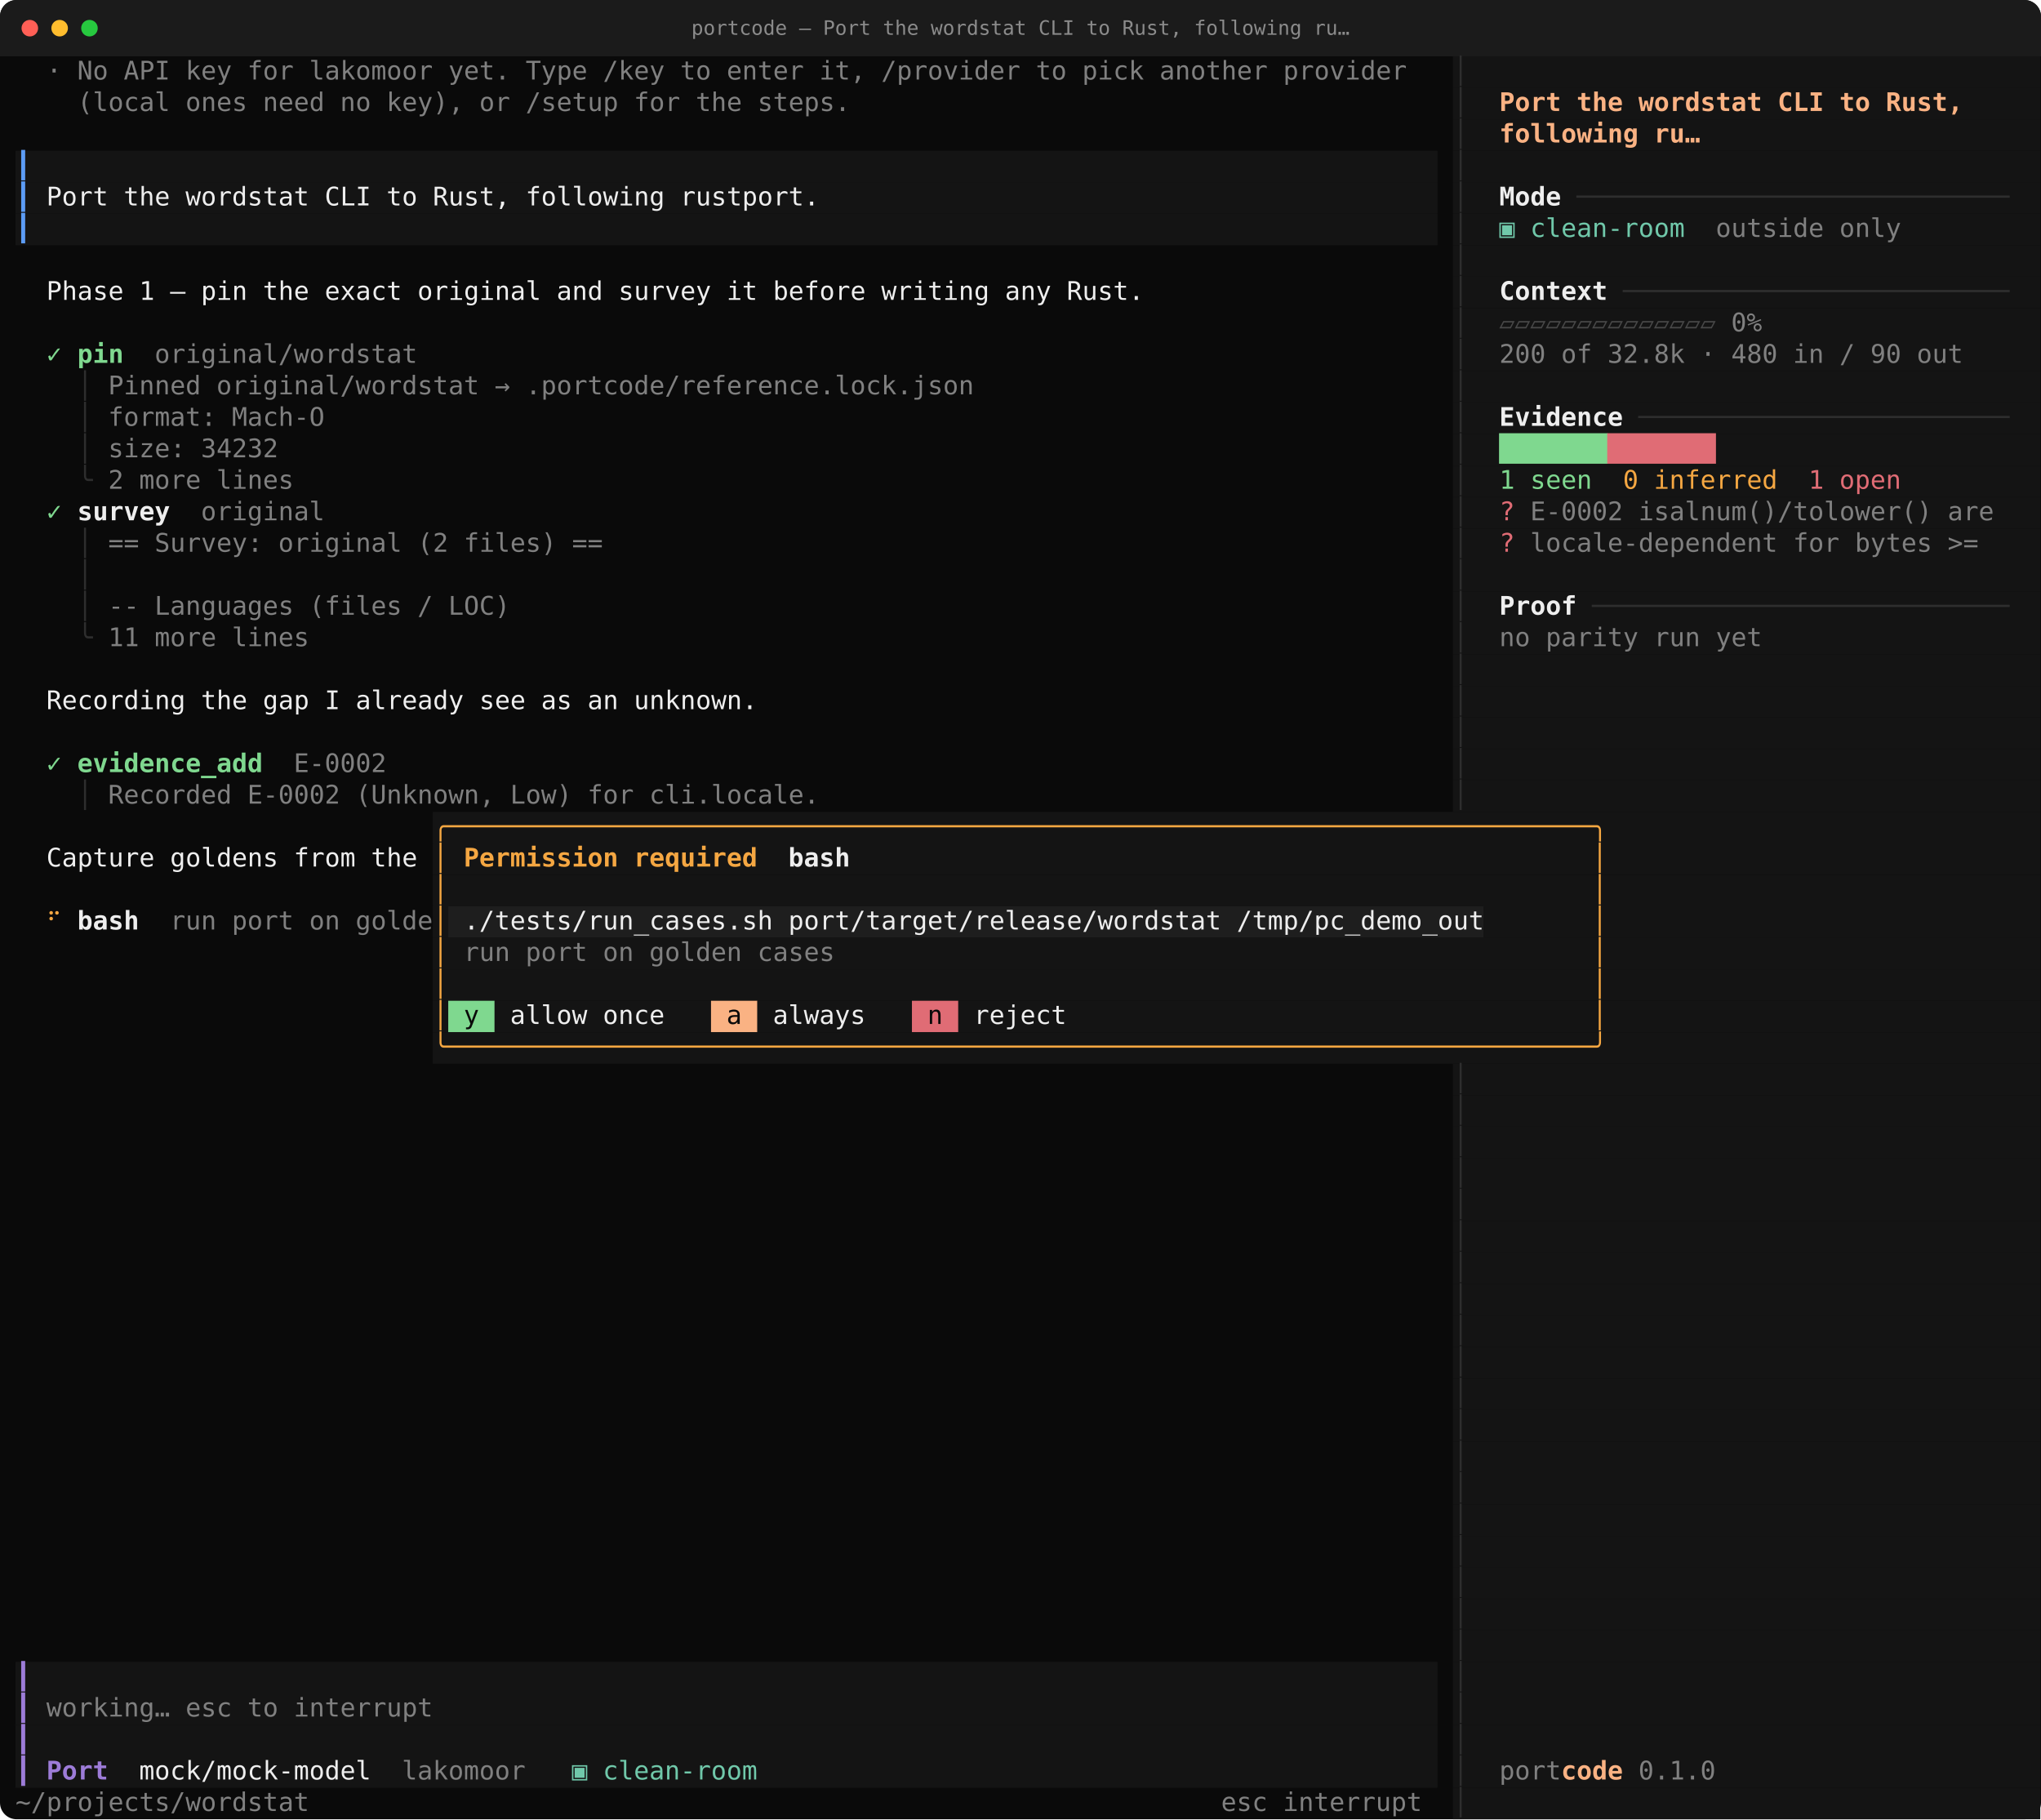
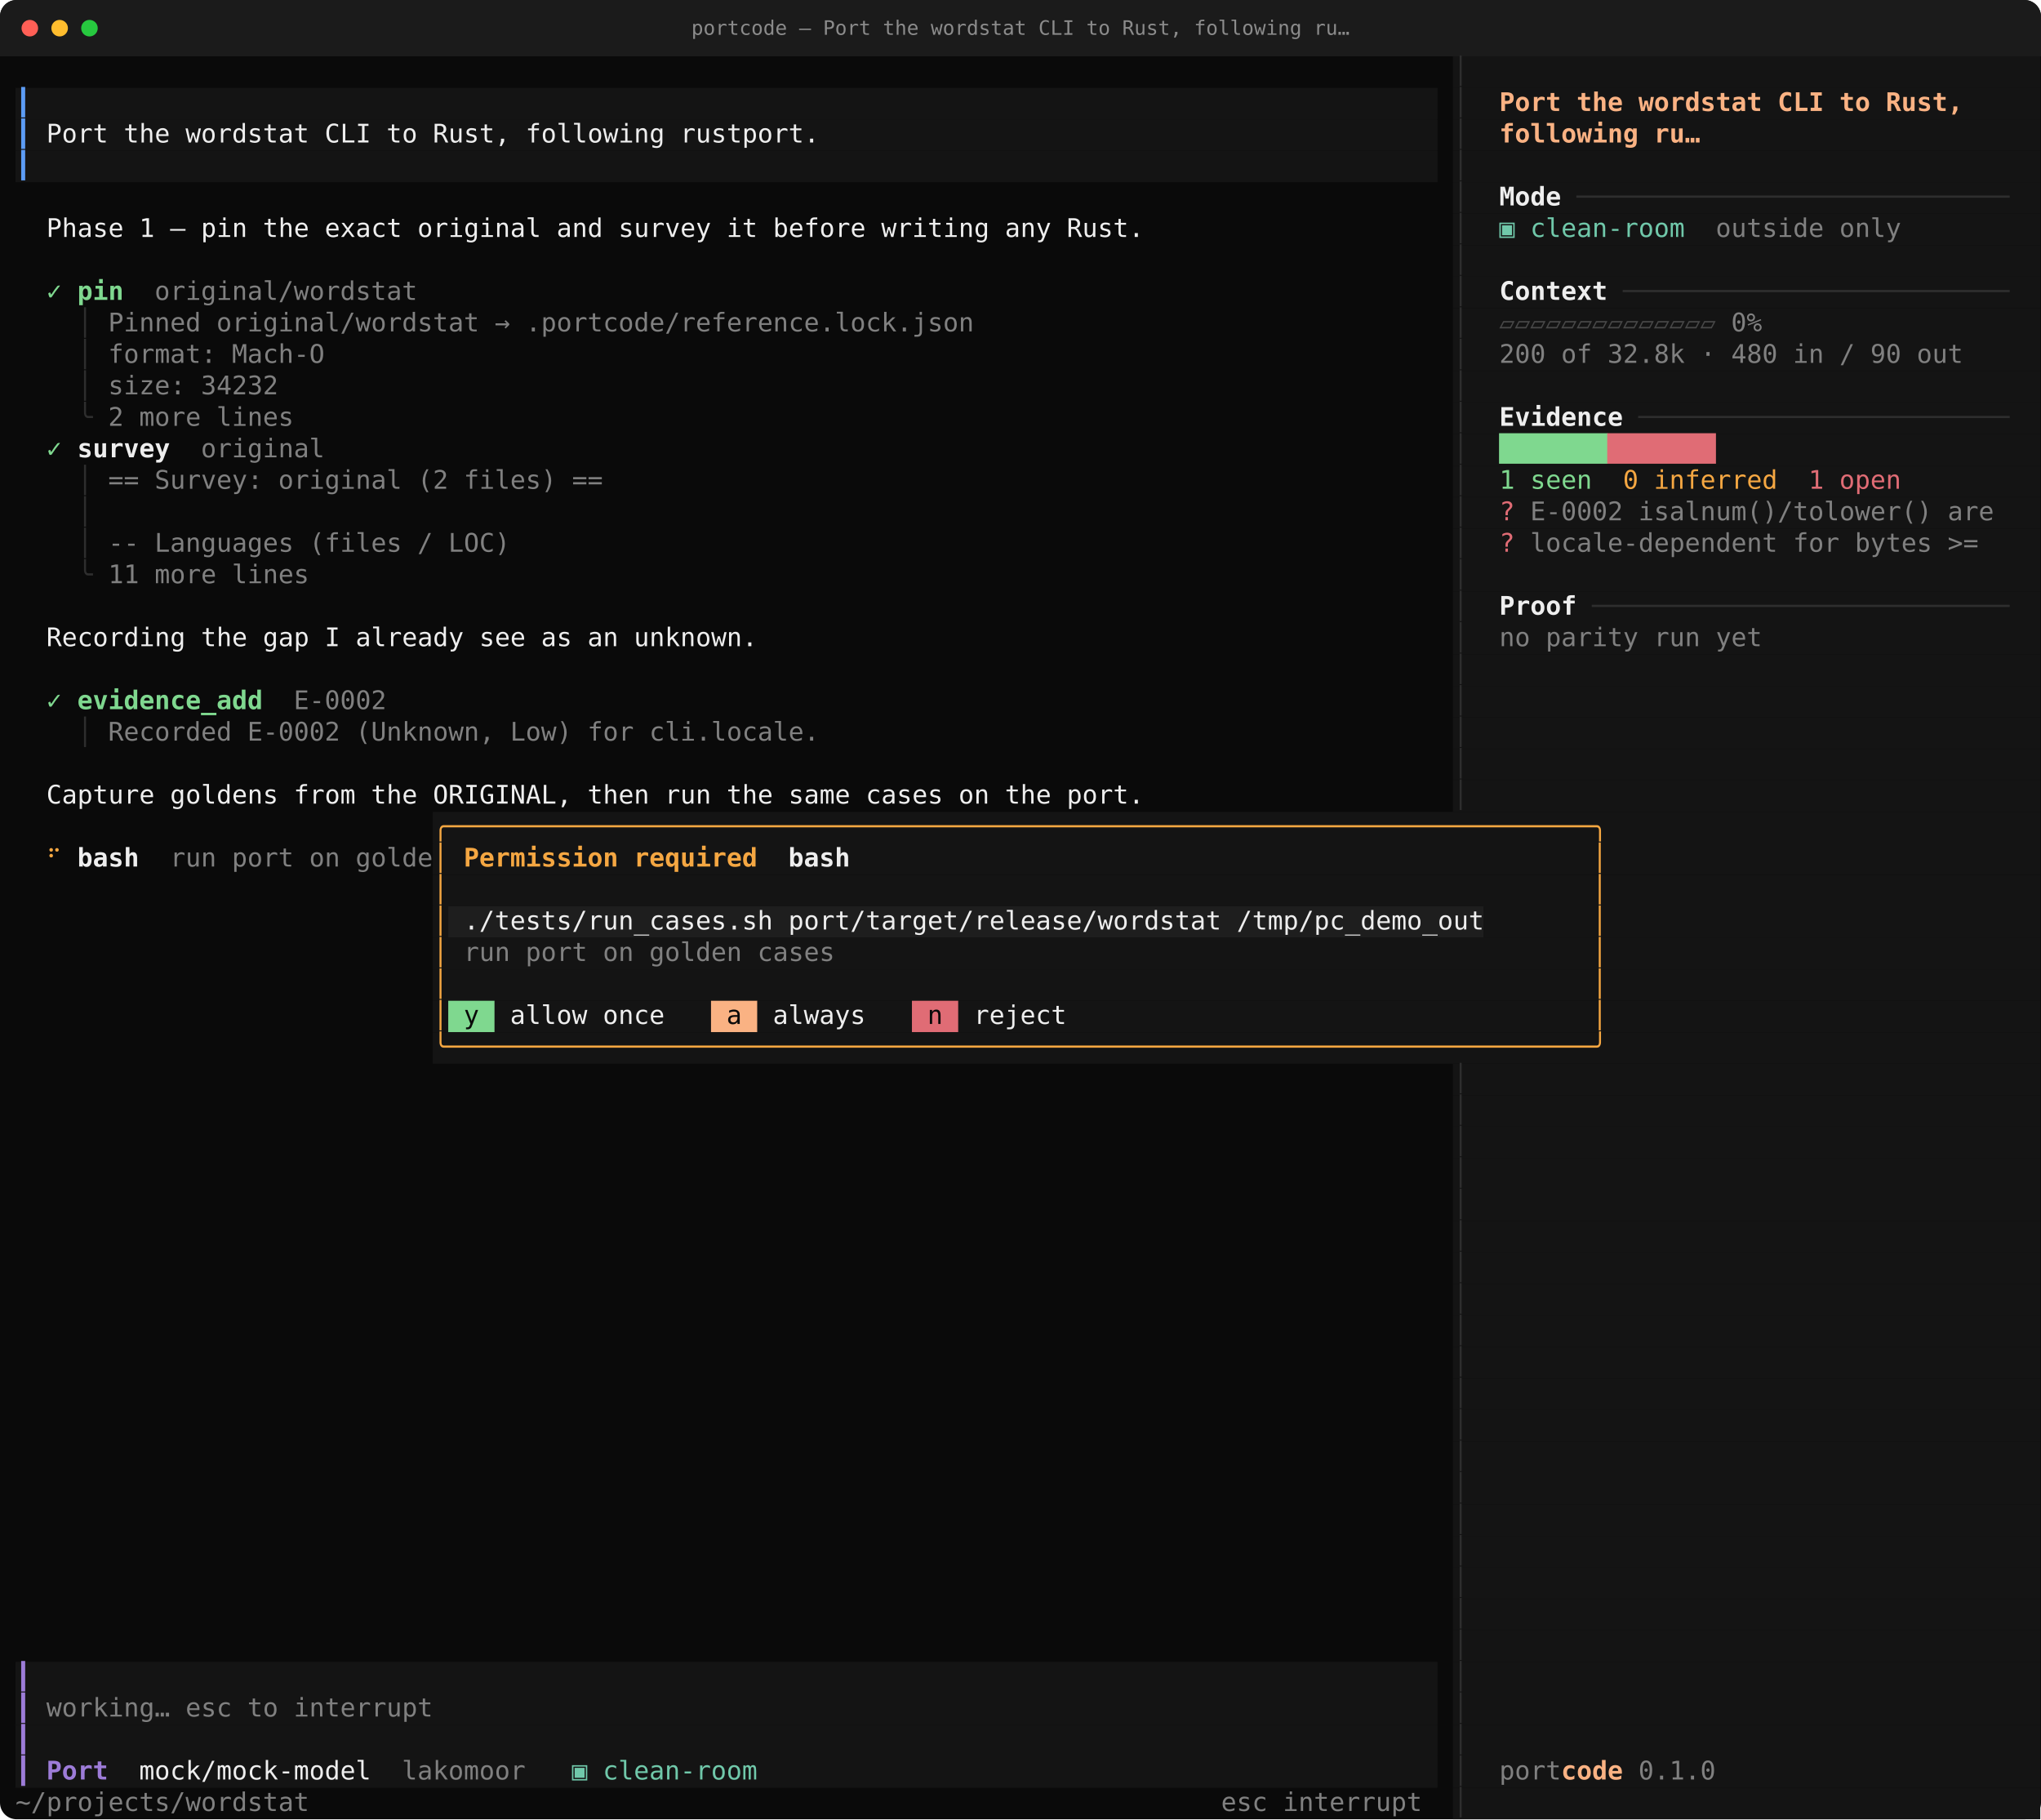
<svg xmlns="http://www.w3.org/2000/svg" width="1232" height="1098" viewBox="0 0 1232 1098" role="img" aria-label="portcode — Port the wordstat CLI to Rust, following ru…">
  <rect width="1232" height="1098" rx="10" fill="#0a0a0a" />
  <rect width="1232" height="34" rx="10" fill="#1b1b1b" />
  <rect y="24" width="1232" height="10" fill="#1b1b1b" />
  <circle cx="18" cy="17" r="5" fill="#ff5f56" />
  <circle cx="36" cy="17" r="5" fill="#ffbd2e" />
  <circle cx="54" cy="17" r="5" fill="#27c93f" />
  <text x="616" y="21" fill="#8b8b8b" font-family="ui-monospace,Menlo,monospace" font-size="12" text-anchor="middle">portcode — Port the wordstat CLI to Rust, following ru…</text>
  <rect x="877.02" y="34.00" width="354.54" height="19" fill="#141414" />
+   <rect x="9.33" y="53.00" width="858.36" height="19" fill="#141414" />
  <rect x="877.02" y="53.00" width="354.54" height="19" fill="#141414" />
+   <rect x="9.33" y="72.00" width="858.36" height="19" fill="#141414" />
  <rect x="877.02" y="72.00" width="354.54" height="19" fill="#141414" />
  <rect x="9.33" y="91.00" width="858.36" height="19" fill="#141414" />
  <rect x="877.02" y="91.00" width="354.54" height="19" fill="#141414" />
-   <rect x="9.33" y="110.00" width="858.36" height="19" fill="#141414" />
  <rect x="877.02" y="110.00" width="354.54" height="19" fill="#141414" />
-   <rect x="9.33" y="129.00" width="858.36" height="19" fill="#141414" />
  <rect x="877.02" y="129.00" width="354.54" height="19" fill="#141414" />
  <rect x="877.02" y="148.00" width="354.54" height="19" fill="#141414" />
  <rect x="877.02" y="167.00" width="354.54" height="19" fill="#141414" />
  <rect x="877.02" y="186.00" width="354.54" height="19" fill="#141414" />
  <rect x="877.02" y="205.00" width="354.54" height="19" fill="#141414" />
  <rect x="877.02" y="224.00" width="354.54" height="19" fill="#141414" />
  <rect x="877.02" y="243.00" width="354.54" height="19" fill="#141414" />
  <rect x="877.02" y="262.00" width="354.54" height="19" fill="#141414" />
  <rect x="877.02" y="281.00" width="354.54" height="19" fill="#141414" />
  <rect x="877.02" y="300.00" width="354.54" height="19" fill="#141414" />
  <rect x="877.02" y="319.00" width="354.54" height="19" fill="#141414" />
  <rect x="877.02" y="338.00" width="354.54" height="19" fill="#141414" />
  <rect x="877.02" y="357.00" width="354.54" height="19" fill="#141414" />
  <rect x="877.02" y="376.00" width="354.54" height="19" fill="#141414" />
  <rect x="877.02" y="395.00" width="354.54" height="19" fill="#141414" />
  <rect x="877.02" y="414.00" width="354.54" height="19" fill="#141414" />
  <rect x="877.02" y="433.00" width="354.54" height="19" fill="#141414" />
  <rect x="877.02" y="452.00" width="354.54" height="19" fill="#141414" />
  <rect x="877.02" y="471.00" width="354.54" height="19" fill="#141414" />
  <rect x="261.24" y="490.00" width="970.32" height="19" fill="#141414" />
  <rect x="261.24" y="509.00" width="970.32" height="19" fill="#141414" />
  <rect x="261.24" y="528.00" width="970.32" height="19" fill="#141414" />
  <rect x="261.24" y="547.00" width="9.33" height="19" fill="#141414" />
  <rect x="270.57" y="547.00" width="625.11" height="19" fill="#1e1e1e" />
  <rect x="895.68" y="547.00" width="335.88" height="19" fill="#141414" />
  <rect x="261.24" y="566.00" width="970.32" height="19" fill="#141414" />
  <rect x="261.24" y="585.00" width="970.32" height="19" fill="#141414" />
  <rect x="261.24" y="604.00" width="9.33" height="19" fill="#141414" />
  <rect x="270.57" y="604.00" width="27.99" height="19" fill="#7fd88f" />
  <rect x="298.56" y="604.00" width="130.62" height="19" fill="#141414" />
  <rect x="429.18" y="604.00" width="27.99" height="19" fill="#fab283" />
  <rect x="457.17" y="604.00" width="93.30" height="19" fill="#141414" />
  <rect x="550.47" y="604.00" width="27.99" height="19" fill="#e06c75" />
  <rect x="578.46" y="604.00" width="653.10" height="19" fill="#141414" />
  <rect x="261.24" y="623.00" width="970.32" height="19" fill="#141414" />
  <rect x="877.02" y="642.00" width="354.54" height="19" fill="#141414" />
  <rect x="877.02" y="661.00" width="354.54" height="19" fill="#141414" />
  <rect x="877.02" y="680.00" width="354.54" height="19" fill="#141414" />
  <rect x="877.02" y="699.00" width="354.54" height="19" fill="#141414" />
  <rect x="877.02" y="718.00" width="354.54" height="19" fill="#141414" />
  <rect x="877.02" y="737.00" width="354.54" height="19" fill="#141414" />
  <rect x="877.02" y="756.00" width="354.54" height="19" fill="#141414" />
  <rect x="877.02" y="775.00" width="354.54" height="19" fill="#141414" />
  <rect x="877.02" y="794.00" width="354.54" height="19" fill="#141414" />
  <rect x="877.02" y="813.00" width="354.54" height="19" fill="#141414" />
  <rect x="877.02" y="832.00" width="354.54" height="19" fill="#141414" />
  <rect x="877.02" y="851.00" width="354.54" height="19" fill="#141414" />
  <rect x="877.02" y="870.00" width="354.54" height="19" fill="#141414" />
  <rect x="877.02" y="889.00" width="354.54" height="19" fill="#141414" />
  <rect x="877.02" y="908.00" width="354.54" height="19" fill="#141414" />
  <rect x="877.02" y="927.00" width="354.54" height="19" fill="#141414" />
  <rect x="877.02" y="946.00" width="354.54" height="19" fill="#141414" />
  <rect x="877.02" y="965.00" width="354.54" height="19" fill="#141414" />
  <rect x="877.02" y="984.00" width="354.54" height="19" fill="#141414" />
  <rect x="9.33" y="1003.00" width="858.36" height="19" fill="#141414" />
  <rect x="877.02" y="1003.00" width="354.54" height="19" fill="#141414" />
  <rect x="9.33" y="1022.00" width="858.36" height="19" fill="#141414" />
  <rect x="877.02" y="1022.00" width="354.54" height="19" fill="#141414" />
  <rect x="9.33" y="1041.00" width="858.36" height="19" fill="#141414" />
  <rect x="877.02" y="1041.00" width="354.54" height="19" fill="#141414" />
  <rect x="9.33" y="1060.00" width="858.36" height="19" fill="#141414" />
  <rect x="877.02" y="1060.00" width="354.54" height="19" fill="#141414" />
  <rect x="877.02" y="1079.00" width="354.54" height="19" fill="#141414" />
  <g font-family="ui-monospace,SFMono-Regular,Menlo,Consolas,'DejaVu Sans Mono',monospace" font-size="15.5" xml:space="preserve">
-     <text x="27.99" y="48.00" fill="#808080" textLength="821.04" lengthAdjust="spacingAndGlyphs">· No API key for lakomoor yet. Type /key to enter it, /provider to pick another provider</text>
    <text x="877.02" y="48.00" fill="#2e2e2e" textLength="9.33" lengthAdjust="spacingAndGlyphs">│</text>
-     <text x="46.65" y="67.00" fill="#808080" textLength="466.50" lengthAdjust="spacingAndGlyphs">(local ones need no key), or /setup for the steps.</text>
+     <text x="9.33" y="67.00" fill="#5c9cf5" textLength="9.33" lengthAdjust="spacingAndGlyphs">┃</text>
    <text x="877.02" y="67.00" fill="#2e2e2e" textLength="9.33" lengthAdjust="spacingAndGlyphs">│</text>
    <text x="905.01" y="67.00" fill="#fab283" textLength="279.90" lengthAdjust="spacingAndGlyphs" font-weight="700">Port the wordstat CLI to Rust,</text>
+     <text x="9.33" y="86.00" fill="#5c9cf5" textLength="18.66" lengthAdjust="spacingAndGlyphs">┃ </text>
+     <text x="27.99" y="86.00" fill="#eeeeee" textLength="849.03" lengthAdjust="spacingAndGlyphs">Port the wordstat CLI to Rust, following rustport.                                         </text>
    <text x="877.02" y="86.00" fill="#2e2e2e" textLength="9.33" lengthAdjust="spacingAndGlyphs">│</text>
    <text x="905.01" y="86.00" fill="#fab283" textLength="121.29" lengthAdjust="spacingAndGlyphs" font-weight="700">following ru…</text>
    <text x="9.33" y="105.00" fill="#5c9cf5" textLength="9.33" lengthAdjust="spacingAndGlyphs">┃</text>
    <text x="877.02" y="105.00" fill="#2e2e2e" textLength="9.33" lengthAdjust="spacingAndGlyphs">│</text>
-     <text x="9.33" y="124.00" fill="#5c9cf5" textLength="18.66" lengthAdjust="spacingAndGlyphs">┃ </text>
-     <text x="27.99" y="124.00" fill="#eeeeee" textLength="849.03" lengthAdjust="spacingAndGlyphs">Port the wordstat CLI to Rust, following rustport.                                         </text>
    <text x="877.02" y="124.00" fill="#2e2e2e" textLength="9.33" lengthAdjust="spacingAndGlyphs">│</text>
    <text x="905.01" y="124.00" fill="#eeeeee" textLength="37.32" lengthAdjust="spacingAndGlyphs" font-weight="700">Mode</text>
    <text x="942.33" y="124.00" fill="#2e2e2e" textLength="270.57" lengthAdjust="spacingAndGlyphs"> ────────────────────────────</text>
-     <text x="9.33" y="143.00" fill="#5c9cf5" textLength="9.33" lengthAdjust="spacingAndGlyphs">┃</text>
+     <text x="0.00" y="143.00" fill="#eeeeee" textLength="877.02" lengthAdjust="spacingAndGlyphs">   Phase 1 — pin the exact original and survey it before writing any Rust.                    </text>
    <text x="877.02" y="143.00" fill="#2e2e2e" textLength="9.33" lengthAdjust="spacingAndGlyphs">│</text>
    <text x="905.01" y="143.00" fill="#70c8aa" textLength="111.96" lengthAdjust="spacingAndGlyphs">▣ clean-room</text>
    <text x="1016.97" y="143.00" fill="#808080" textLength="130.62" lengthAdjust="spacingAndGlyphs">  outside only</text>
    <text x="877.02" y="162.00" fill="#2e2e2e" textLength="9.33" lengthAdjust="spacingAndGlyphs">│</text>
-     <text x="0.00" y="181.00" fill="#eeeeee" textLength="877.02" lengthAdjust="spacingAndGlyphs">   Phase 1 — pin the exact original and survey it before writing any Rust.                    </text>
+     <text x="27.99" y="181.00" fill="#7fd88f" textLength="18.66" lengthAdjust="spacingAndGlyphs">✓ </text>
+     <text x="46.65" y="181.00" fill="#7fd88f" textLength="27.99" lengthAdjust="spacingAndGlyphs" font-weight="700">pin</text>
+     <text x="74.64" y="181.00" fill="#808080" textLength="177.27" lengthAdjust="spacingAndGlyphs">  original/wordstat</text>
    <text x="877.02" y="181.00" fill="#2e2e2e" textLength="9.33" lengthAdjust="spacingAndGlyphs">│</text>
    <text x="905.01" y="181.00" fill="#eeeeee" textLength="65.31" lengthAdjust="spacingAndGlyphs" font-weight="700">Context</text>
    <text x="970.32" y="181.00" fill="#2e2e2e" textLength="242.58" lengthAdjust="spacingAndGlyphs"> ─────────────────────────</text>
+     <text x="46.65" y="200.00" fill="#2e2e2e" textLength="18.66" lengthAdjust="spacingAndGlyphs">│ </text>
+     <text x="65.31" y="200.00" fill="#808080" textLength="522.48" lengthAdjust="spacingAndGlyphs">Pinned original/wordstat → .portcode/reference.lock.json</text>
    <text x="877.02" y="200.00" fill="#2e2e2e" textLength="9.33" lengthAdjust="spacingAndGlyphs">│</text>
    <text x="905.01" y="200.00" fill="#484848" textLength="130.62" lengthAdjust="spacingAndGlyphs">▱▱▱▱▱▱▱▱▱▱▱▱▱▱</text>
    <text x="1035.63" y="200.00" fill="#808080" textLength="27.99" lengthAdjust="spacingAndGlyphs"> 0%</text>
-     <text x="27.99" y="219.00" fill="#7fd88f" textLength="18.66" lengthAdjust="spacingAndGlyphs">✓ </text>
-     <text x="46.65" y="219.00" fill="#7fd88f" textLength="27.99" lengthAdjust="spacingAndGlyphs" font-weight="700">pin</text>
-     <text x="74.64" y="219.00" fill="#808080" textLength="177.27" lengthAdjust="spacingAndGlyphs">  original/wordstat</text>
+     <text x="46.65" y="219.00" fill="#2e2e2e" textLength="18.66" lengthAdjust="spacingAndGlyphs">│ </text>
+     <text x="65.31" y="219.00" fill="#808080" textLength="130.62" lengthAdjust="spacingAndGlyphs">format: Mach-O</text>
    <text x="877.02" y="219.00" fill="#2e2e2e" textLength="9.33" lengthAdjust="spacingAndGlyphs">│</text>
    <text x="905.01" y="219.00" fill="#808080" textLength="279.90" lengthAdjust="spacingAndGlyphs">200 of 32.8k · 480 in / 90 out</text>
    <text x="46.65" y="238.00" fill="#2e2e2e" textLength="18.66" lengthAdjust="spacingAndGlyphs">│ </text>
-     <text x="65.31" y="238.00" fill="#808080" textLength="522.48" lengthAdjust="spacingAndGlyphs">Pinned original/wordstat → .portcode/reference.lock.json</text>
+     <text x="65.31" y="238.00" fill="#808080" textLength="102.63" lengthAdjust="spacingAndGlyphs">size: 34232</text>
    <text x="877.02" y="238.00" fill="#2e2e2e" textLength="9.33" lengthAdjust="spacingAndGlyphs">│</text>
-     <text x="46.65" y="257.00" fill="#2e2e2e" textLength="18.66" lengthAdjust="spacingAndGlyphs">│ </text>
-     <text x="65.31" y="257.00" fill="#808080" textLength="130.62" lengthAdjust="spacingAndGlyphs">format: Mach-O</text>
+     <text x="46.65" y="257.00" fill="#2e2e2e" textLength="18.66" lengthAdjust="spacingAndGlyphs">╰ </text>
+     <text x="65.31" y="257.00" fill="#808080" textLength="111.96" lengthAdjust="spacingAndGlyphs">2 more lines</text>
    <text x="877.02" y="257.00" fill="#2e2e2e" textLength="9.33" lengthAdjust="spacingAndGlyphs">│</text>
    <text x="905.01" y="257.00" fill="#eeeeee" textLength="74.64" lengthAdjust="spacingAndGlyphs" font-weight="700">Evidence</text>
    <text x="979.65" y="257.00" fill="#2e2e2e" textLength="233.25" lengthAdjust="spacingAndGlyphs"> ────────────────────────</text>
-     <text x="46.65" y="276.00" fill="#2e2e2e" textLength="18.66" lengthAdjust="spacingAndGlyphs">│ </text>
-     <text x="65.31" y="276.00" fill="#808080" textLength="102.63" lengthAdjust="spacingAndGlyphs">size: 34232</text>
+     <text x="27.99" y="276.00" fill="#7fd88f" textLength="18.66" lengthAdjust="spacingAndGlyphs">✓ </text>
+     <text x="46.65" y="276.00" fill="#eeeeee" textLength="55.98" lengthAdjust="spacingAndGlyphs" font-weight="700">survey</text>
+     <text x="102.63" y="276.00" fill="#808080" textLength="93.30" lengthAdjust="spacingAndGlyphs">  original</text>
    <text x="877.02" y="276.00" fill="#2e2e2e" textLength="9.33" lengthAdjust="spacingAndGlyphs">│</text>
    <text x="905.01" y="276.00" fill="#7fd88f" textLength="65.31" lengthAdjust="spacingAndGlyphs">███████</text>
    <text x="970.32" y="276.00" fill="#e06c75" textLength="65.31" lengthAdjust="spacingAndGlyphs">███████</text>
-     <text x="46.65" y="295.00" fill="#2e2e2e" textLength="18.66" lengthAdjust="spacingAndGlyphs">╰ </text>
-     <text x="65.31" y="295.00" fill="#808080" textLength="111.96" lengthAdjust="spacingAndGlyphs">2 more lines</text>
+     <text x="46.65" y="295.00" fill="#2e2e2e" textLength="18.66" lengthAdjust="spacingAndGlyphs">│ </text>
+     <text x="65.31" y="295.00" fill="#808080" textLength="298.56" lengthAdjust="spacingAndGlyphs">== Survey: original (2 files) ==</text>
    <text x="877.02" y="295.00" fill="#2e2e2e" textLength="9.33" lengthAdjust="spacingAndGlyphs">│</text>
    <text x="905.01" y="295.00" fill="#7fd88f" textLength="74.64" lengthAdjust="spacingAndGlyphs">1 seen  </text>
    <text x="979.65" y="295.00" fill="#f5a742" textLength="111.96" lengthAdjust="spacingAndGlyphs">0 inferred  </text>
    <text x="1091.61" y="295.00" fill="#e06c75" textLength="55.98" lengthAdjust="spacingAndGlyphs">1 open</text>
-     <text x="27.99" y="314.00" fill="#7fd88f" textLength="18.66" lengthAdjust="spacingAndGlyphs">✓ </text>
-     <text x="46.65" y="314.00" fill="#eeeeee" textLength="55.98" lengthAdjust="spacingAndGlyphs" font-weight="700">survey</text>
-     <text x="102.63" y="314.00" fill="#808080" textLength="93.30" lengthAdjust="spacingAndGlyphs">  original</text>
+     <text x="46.65" y="314.00" fill="#2e2e2e" textLength="18.66" lengthAdjust="spacingAndGlyphs">│ </text>
    <text x="877.02" y="314.00" fill="#2e2e2e" textLength="9.33" lengthAdjust="spacingAndGlyphs">│</text>
    <text x="905.01" y="314.00" fill="#e06c75" textLength="18.66" lengthAdjust="spacingAndGlyphs">? </text>
    <text x="923.67" y="314.00" fill="#808080" textLength="279.90" lengthAdjust="spacingAndGlyphs">E-0002 isalnum()/tolower() are</text>
    <text x="46.65" y="333.00" fill="#2e2e2e" textLength="18.66" lengthAdjust="spacingAndGlyphs">│ </text>
-     <text x="65.31" y="333.00" fill="#808080" textLength="298.56" lengthAdjust="spacingAndGlyphs">== Survey: original (2 files) ==</text>
+     <text x="65.31" y="333.00" fill="#808080" textLength="242.58" lengthAdjust="spacingAndGlyphs">-- Languages (files / LOC)</text>
    <text x="877.02" y="333.00" fill="#2e2e2e" textLength="9.33" lengthAdjust="spacingAndGlyphs">│</text>
    <text x="905.01" y="333.00" fill="#e06c75" textLength="18.66" lengthAdjust="spacingAndGlyphs">? </text>
    <text x="923.67" y="333.00" fill="#808080" textLength="270.57" lengthAdjust="spacingAndGlyphs">locale-dependent for bytes &gt;=</text>
-     <text x="46.65" y="352.00" fill="#2e2e2e" textLength="18.66" lengthAdjust="spacingAndGlyphs">│ </text>
+     <text x="46.65" y="352.00" fill="#2e2e2e" textLength="18.66" lengthAdjust="spacingAndGlyphs">╰ </text>
+     <text x="65.31" y="352.00" fill="#808080" textLength="121.29" lengthAdjust="spacingAndGlyphs">11 more lines</text>
    <text x="877.02" y="352.00" fill="#2e2e2e" textLength="9.33" lengthAdjust="spacingAndGlyphs">│</text>
-     <text x="46.65" y="371.00" fill="#2e2e2e" textLength="18.66" lengthAdjust="spacingAndGlyphs">│ </text>
-     <text x="65.31" y="371.00" fill="#808080" textLength="242.58" lengthAdjust="spacingAndGlyphs">-- Languages (files / LOC)</text>
    <text x="877.02" y="371.00" fill="#2e2e2e" textLength="9.33" lengthAdjust="spacingAndGlyphs">│</text>
    <text x="905.01" y="371.00" fill="#eeeeee" textLength="46.65" lengthAdjust="spacingAndGlyphs" font-weight="700">Proof</text>
    <text x="951.66" y="371.00" fill="#2e2e2e" textLength="261.24" lengthAdjust="spacingAndGlyphs"> ───────────────────────────</text>
-     <text x="46.65" y="390.00" fill="#2e2e2e" textLength="18.66" lengthAdjust="spacingAndGlyphs">╰ </text>
-     <text x="65.31" y="390.00" fill="#808080" textLength="121.29" lengthAdjust="spacingAndGlyphs">11 more lines</text>
+     <text x="0.00" y="390.00" fill="#eeeeee" textLength="877.02" lengthAdjust="spacingAndGlyphs">   Recording the gap I already see as an unknown.                                             </text>
    <text x="877.02" y="390.00" fill="#2e2e2e" textLength="9.33" lengthAdjust="spacingAndGlyphs">│</text>
    <text x="905.01" y="390.00" fill="#808080" textLength="158.61" lengthAdjust="spacingAndGlyphs">no parity run yet</text>
    <text x="877.02" y="409.00" fill="#2e2e2e" textLength="9.33" lengthAdjust="spacingAndGlyphs">│</text>
-     <text x="0.00" y="428.00" fill="#eeeeee" textLength="877.02" lengthAdjust="spacingAndGlyphs">   Recording the gap I already see as an unknown.                                             </text>
+     <text x="27.99" y="428.00" fill="#7fd88f" textLength="18.66" lengthAdjust="spacingAndGlyphs">✓ </text>
+     <text x="46.65" y="428.00" fill="#7fd88f" textLength="111.96" lengthAdjust="spacingAndGlyphs" font-weight="700">evidence_add</text>
+     <text x="158.61" y="428.00" fill="#808080" textLength="74.64" lengthAdjust="spacingAndGlyphs">  E-0002</text>
    <text x="877.02" y="428.00" fill="#2e2e2e" textLength="9.33" lengthAdjust="spacingAndGlyphs">│</text>
+     <text x="46.65" y="447.00" fill="#2e2e2e" textLength="18.66" lengthAdjust="spacingAndGlyphs">│ </text>
+     <text x="65.31" y="447.00" fill="#808080" textLength="429.18" lengthAdjust="spacingAndGlyphs">Recorded E-0002 (Unknown, Low) for cli.locale.</text>
    <text x="877.02" y="447.00" fill="#2e2e2e" textLength="9.33" lengthAdjust="spacingAndGlyphs">│</text>
-     <text x="27.99" y="466.00" fill="#7fd88f" textLength="18.66" lengthAdjust="spacingAndGlyphs">✓ </text>
-     <text x="46.65" y="466.00" fill="#7fd88f" textLength="111.96" lengthAdjust="spacingAndGlyphs" font-weight="700">evidence_add</text>
-     <text x="158.61" y="466.00" fill="#808080" textLength="74.64" lengthAdjust="spacingAndGlyphs">  E-0002</text>
    <text x="877.02" y="466.00" fill="#2e2e2e" textLength="9.33" lengthAdjust="spacingAndGlyphs">│</text>
-     <text x="46.65" y="485.00" fill="#2e2e2e" textLength="18.66" lengthAdjust="spacingAndGlyphs">│ </text>
-     <text x="65.31" y="485.00" fill="#808080" textLength="429.18" lengthAdjust="spacingAndGlyphs">Recorded E-0002 (Unknown, Low) for cli.locale.</text>
+     <text x="0.00" y="485.00" fill="#eeeeee" textLength="877.02" lengthAdjust="spacingAndGlyphs">   Capture goldens from the ORIGINAL, then run the same cases on the port.                    </text>
    <text x="877.02" y="485.00" fill="#2e2e2e" textLength="9.33" lengthAdjust="spacingAndGlyphs">│</text>
    <text x="261.24" y="504.00" fill="#f5a742" textLength="709.08" lengthAdjust="spacingAndGlyphs">╭──────────────────────────────────────────────────────────────────────────╮</text>
-     <text x="0.00" y="523.00" fill="#eeeeee" textLength="261.24" lengthAdjust="spacingAndGlyphs">   Capture goldens from the </text>
+     <text x="27.99" y="523.00" fill="#f5a742" textLength="18.66" lengthAdjust="spacingAndGlyphs">⠋ </text>
+     <text x="46.65" y="523.00" fill="#eeeeee" textLength="37.32" lengthAdjust="spacingAndGlyphs" font-weight="700">bash</text>
+     <text x="83.97" y="523.00" fill="#808080" textLength="177.27" lengthAdjust="spacingAndGlyphs">  run port on golde</text>
    <text x="261.24" y="523.00" fill="#f5a742" textLength="9.33" lengthAdjust="spacingAndGlyphs">│</text>
    <text x="270.57" y="523.00" fill="#f5a742" textLength="195.93" lengthAdjust="spacingAndGlyphs" font-weight="700"> Permission required </text>
    <text x="466.50" y="523.00" fill="#eeeeee" textLength="46.65" lengthAdjust="spacingAndGlyphs" font-weight="700"> bash</text>
    <text x="960.99" y="523.00" fill="#f5a742" textLength="9.33" lengthAdjust="spacingAndGlyphs">│</text>
    <text x="261.24" y="542.00" fill="#f5a742" textLength="9.33" lengthAdjust="spacingAndGlyphs">│</text>
    <text x="960.99" y="542.00" fill="#f5a742" textLength="9.33" lengthAdjust="spacingAndGlyphs">│</text>
-     <text x="27.99" y="561.00" fill="#f5a742" textLength="18.66" lengthAdjust="spacingAndGlyphs">⠋ </text>
-     <text x="46.65" y="561.00" fill="#eeeeee" textLength="37.32" lengthAdjust="spacingAndGlyphs" font-weight="700">bash</text>
-     <text x="83.97" y="561.00" fill="#808080" textLength="177.27" lengthAdjust="spacingAndGlyphs">  run port on golde</text>
    <text x="261.24" y="561.00" fill="#f5a742" textLength="9.33" lengthAdjust="spacingAndGlyphs">│</text>
    <text x="270.57" y="561.00" fill="#eeeeee" textLength="690.42" lengthAdjust="spacingAndGlyphs"> ./tests/run_cases.sh port/target/release/wordstat /tmp/pc_demo_out       </text>
    <text x="960.99" y="561.00" fill="#f5a742" textLength="9.33" lengthAdjust="spacingAndGlyphs">│</text>
    <text x="261.24" y="580.00" fill="#f5a742" textLength="9.33" lengthAdjust="spacingAndGlyphs">│</text>
    <text x="270.57" y="580.00" fill="#808080" textLength="233.25" lengthAdjust="spacingAndGlyphs"> run port on golden cases</text>
    <text x="960.99" y="580.00" fill="#f5a742" textLength="9.33" lengthAdjust="spacingAndGlyphs">│</text>
    <text x="261.24" y="599.00" fill="#f5a742" textLength="9.33" lengthAdjust="spacingAndGlyphs">│</text>
    <text x="960.99" y="599.00" fill="#f5a742" textLength="9.33" lengthAdjust="spacingAndGlyphs">│</text>
    <text x="261.24" y="618.00" fill="#f5a742" textLength="9.33" lengthAdjust="spacingAndGlyphs">│</text>
    <text x="270.57" y="618.00" fill="#0a0a0a" textLength="27.99" lengthAdjust="spacingAndGlyphs"> y </text>
    <text x="298.56" y="618.00" fill="#eeeeee" textLength="130.62" lengthAdjust="spacingAndGlyphs"> allow once   </text>
    <text x="429.18" y="618.00" fill="#0a0a0a" textLength="27.99" lengthAdjust="spacingAndGlyphs"> a </text>
    <text x="457.17" y="618.00" fill="#eeeeee" textLength="93.30" lengthAdjust="spacingAndGlyphs"> always   </text>
    <text x="550.47" y="618.00" fill="#0a0a0a" textLength="27.99" lengthAdjust="spacingAndGlyphs"> n </text>
    <text x="578.46" y="618.00" fill="#eeeeee" textLength="382.53" lengthAdjust="spacingAndGlyphs"> reject                                  </text>
    <text x="960.99" y="618.00" fill="#f5a742" textLength="9.33" lengthAdjust="spacingAndGlyphs">│</text>
    <text x="261.24" y="637.00" fill="#f5a742" textLength="709.08" lengthAdjust="spacingAndGlyphs">╰──────────────────────────────────────────────────────────────────────────╯</text>
    <text x="877.02" y="656.00" fill="#2e2e2e" textLength="9.33" lengthAdjust="spacingAndGlyphs">│</text>
    <text x="877.02" y="675.00" fill="#2e2e2e" textLength="9.33" lengthAdjust="spacingAndGlyphs">│</text>
    <text x="877.02" y="694.00" fill="#2e2e2e" textLength="9.33" lengthAdjust="spacingAndGlyphs">│</text>
    <text x="877.02" y="713.00" fill="#2e2e2e" textLength="9.33" lengthAdjust="spacingAndGlyphs">│</text>
    <text x="877.02" y="732.00" fill="#2e2e2e" textLength="9.33" lengthAdjust="spacingAndGlyphs">│</text>
    <text x="877.02" y="751.00" fill="#2e2e2e" textLength="9.33" lengthAdjust="spacingAndGlyphs">│</text>
    <text x="877.02" y="770.00" fill="#2e2e2e" textLength="9.33" lengthAdjust="spacingAndGlyphs">│</text>
    <text x="877.02" y="789.00" fill="#2e2e2e" textLength="9.33" lengthAdjust="spacingAndGlyphs">│</text>
    <text x="877.02" y="808.00" fill="#2e2e2e" textLength="9.33" lengthAdjust="spacingAndGlyphs">│</text>
    <text x="877.02" y="827.00" fill="#2e2e2e" textLength="9.33" lengthAdjust="spacingAndGlyphs">│</text>
    <text x="877.02" y="846.00" fill="#2e2e2e" textLength="9.33" lengthAdjust="spacingAndGlyphs">│</text>
    <text x="877.02" y="865.00" fill="#2e2e2e" textLength="9.33" lengthAdjust="spacingAndGlyphs">│</text>
    <text x="877.02" y="884.00" fill="#2e2e2e" textLength="9.33" lengthAdjust="spacingAndGlyphs">│</text>
    <text x="877.02" y="903.00" fill="#2e2e2e" textLength="9.33" lengthAdjust="spacingAndGlyphs">│</text>
    <text x="877.02" y="922.00" fill="#2e2e2e" textLength="9.33" lengthAdjust="spacingAndGlyphs">│</text>
    <text x="877.02" y="941.00" fill="#2e2e2e" textLength="9.33" lengthAdjust="spacingAndGlyphs">│</text>
    <text x="877.02" y="960.00" fill="#2e2e2e" textLength="9.33" lengthAdjust="spacingAndGlyphs">│</text>
    <text x="877.02" y="979.00" fill="#2e2e2e" textLength="9.33" lengthAdjust="spacingAndGlyphs">│</text>
    <text x="877.02" y="998.00" fill="#2e2e2e" textLength="9.33" lengthAdjust="spacingAndGlyphs">│</text>
    <text x="9.33" y="1017.00" fill="#9d7cd8" textLength="9.33" lengthAdjust="spacingAndGlyphs">┃</text>
    <text x="877.02" y="1017.00" fill="#2e2e2e" textLength="9.33" lengthAdjust="spacingAndGlyphs">│</text>
    <text x="9.33" y="1036.00" fill="#9d7cd8" textLength="9.33" lengthAdjust="spacingAndGlyphs">┃</text>
    <text x="18.66" y="1036.00" fill="#808080" textLength="242.58" lengthAdjust="spacingAndGlyphs"> working… esc to interrupt</text>
    <text x="877.02" y="1036.00" fill="#2e2e2e" textLength="9.33" lengthAdjust="spacingAndGlyphs">│</text>
    <text x="9.33" y="1055.00" fill="#9d7cd8" textLength="9.33" lengthAdjust="spacingAndGlyphs">┃</text>
    <text x="877.02" y="1055.00" fill="#2e2e2e" textLength="9.33" lengthAdjust="spacingAndGlyphs">│</text>
    <text x="9.33" y="1074.00" fill="#9d7cd8" textLength="9.33" lengthAdjust="spacingAndGlyphs">┃</text>
    <text x="27.99" y="1074.00" fill="#9d7cd8" textLength="37.32" lengthAdjust="spacingAndGlyphs" font-weight="700">Port</text>
    <text x="65.31" y="1074.00" fill="#eeeeee" textLength="158.61" lengthAdjust="spacingAndGlyphs">  mock/mock-model</text>
    <text x="223.92" y="1074.00" fill="#808080" textLength="93.30" lengthAdjust="spacingAndGlyphs">  lakomoor</text>
    <text x="345.21" y="1074.00" fill="#70c8aa" textLength="111.96" lengthAdjust="spacingAndGlyphs">▣ clean-room</text>
    <text x="877.02" y="1074.00" fill="#2e2e2e" textLength="9.33" lengthAdjust="spacingAndGlyphs">│</text>
    <text x="905.01" y="1074.00" fill="#808080" textLength="37.32" lengthAdjust="spacingAndGlyphs">port</text>
    <text x="942.33" y="1074.00" fill="#fab283" textLength="46.65" lengthAdjust="spacingAndGlyphs" font-weight="700">code </text>
    <text x="988.98" y="1074.00" fill="#808080" textLength="46.65" lengthAdjust="spacingAndGlyphs">0.1.0</text>
    <text x="0.00" y="1093.00" fill="#808080" textLength="186.60" lengthAdjust="spacingAndGlyphs"> ~/projects/wordstat</text>
    <text x="737.07" y="1093.00" fill="#808080" textLength="139.95" lengthAdjust="spacingAndGlyphs">esc interrupt  </text>
    <text x="877.02" y="1093.00" fill="#2e2e2e" textLength="9.33" lengthAdjust="spacingAndGlyphs">│</text>
  </g>
</svg>
